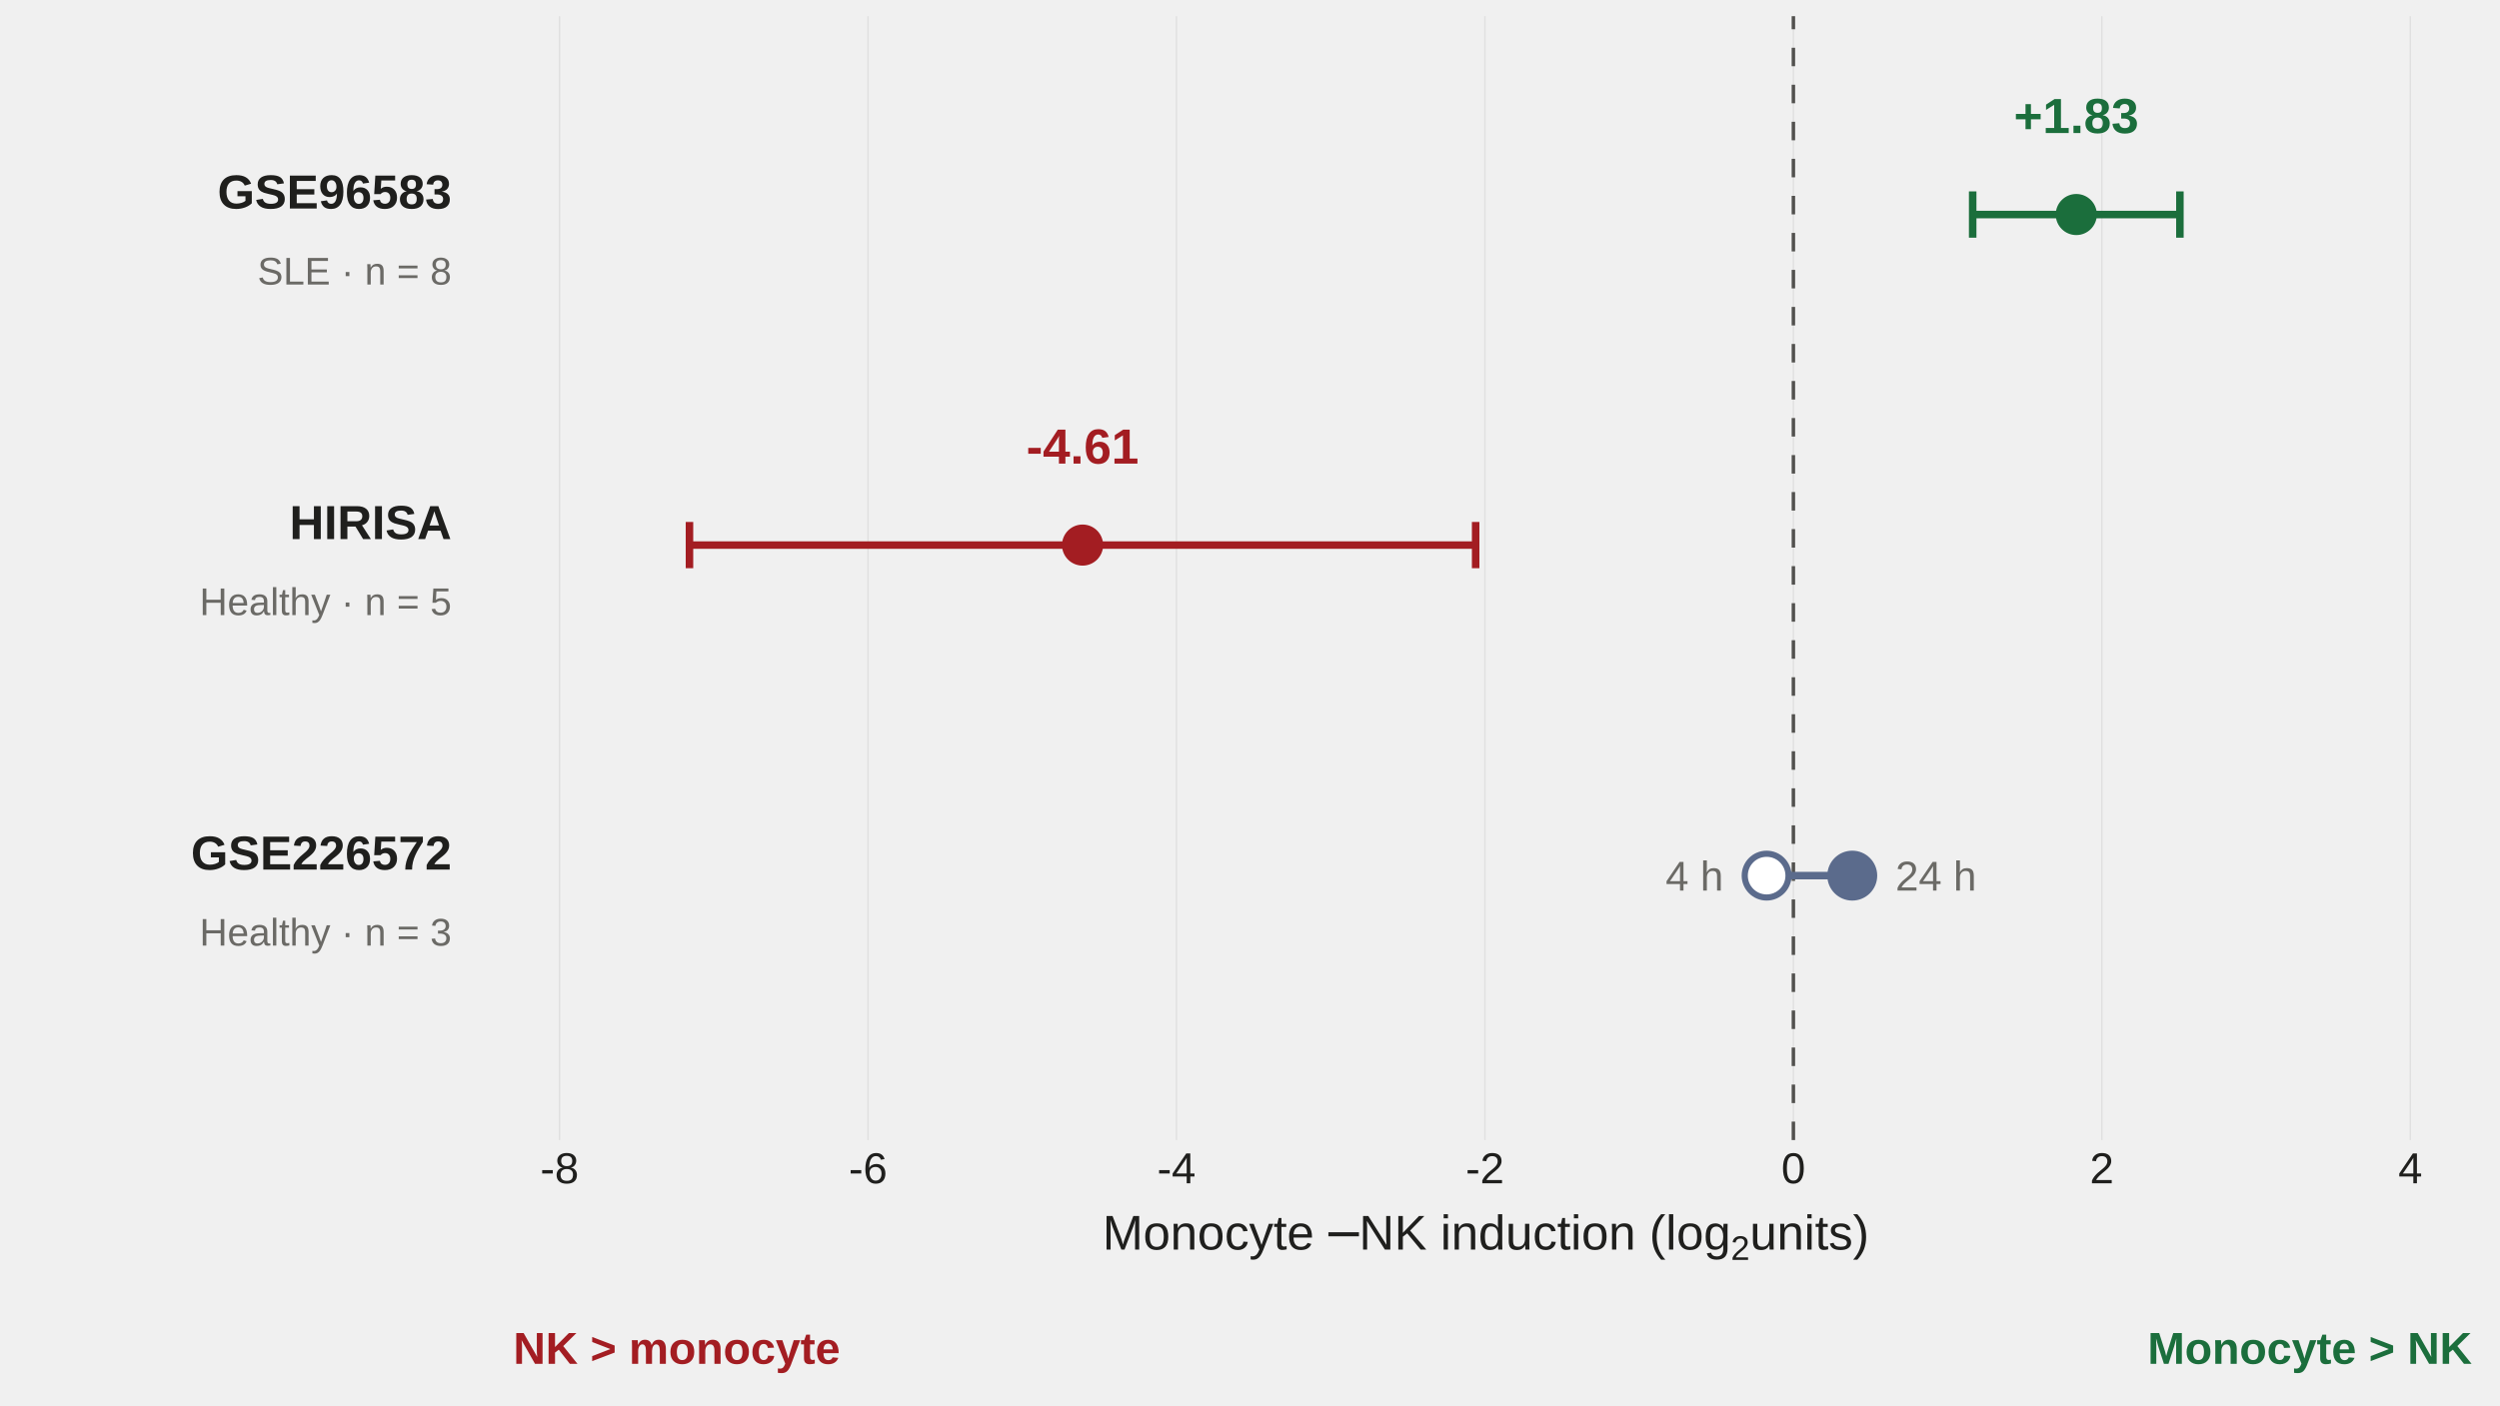
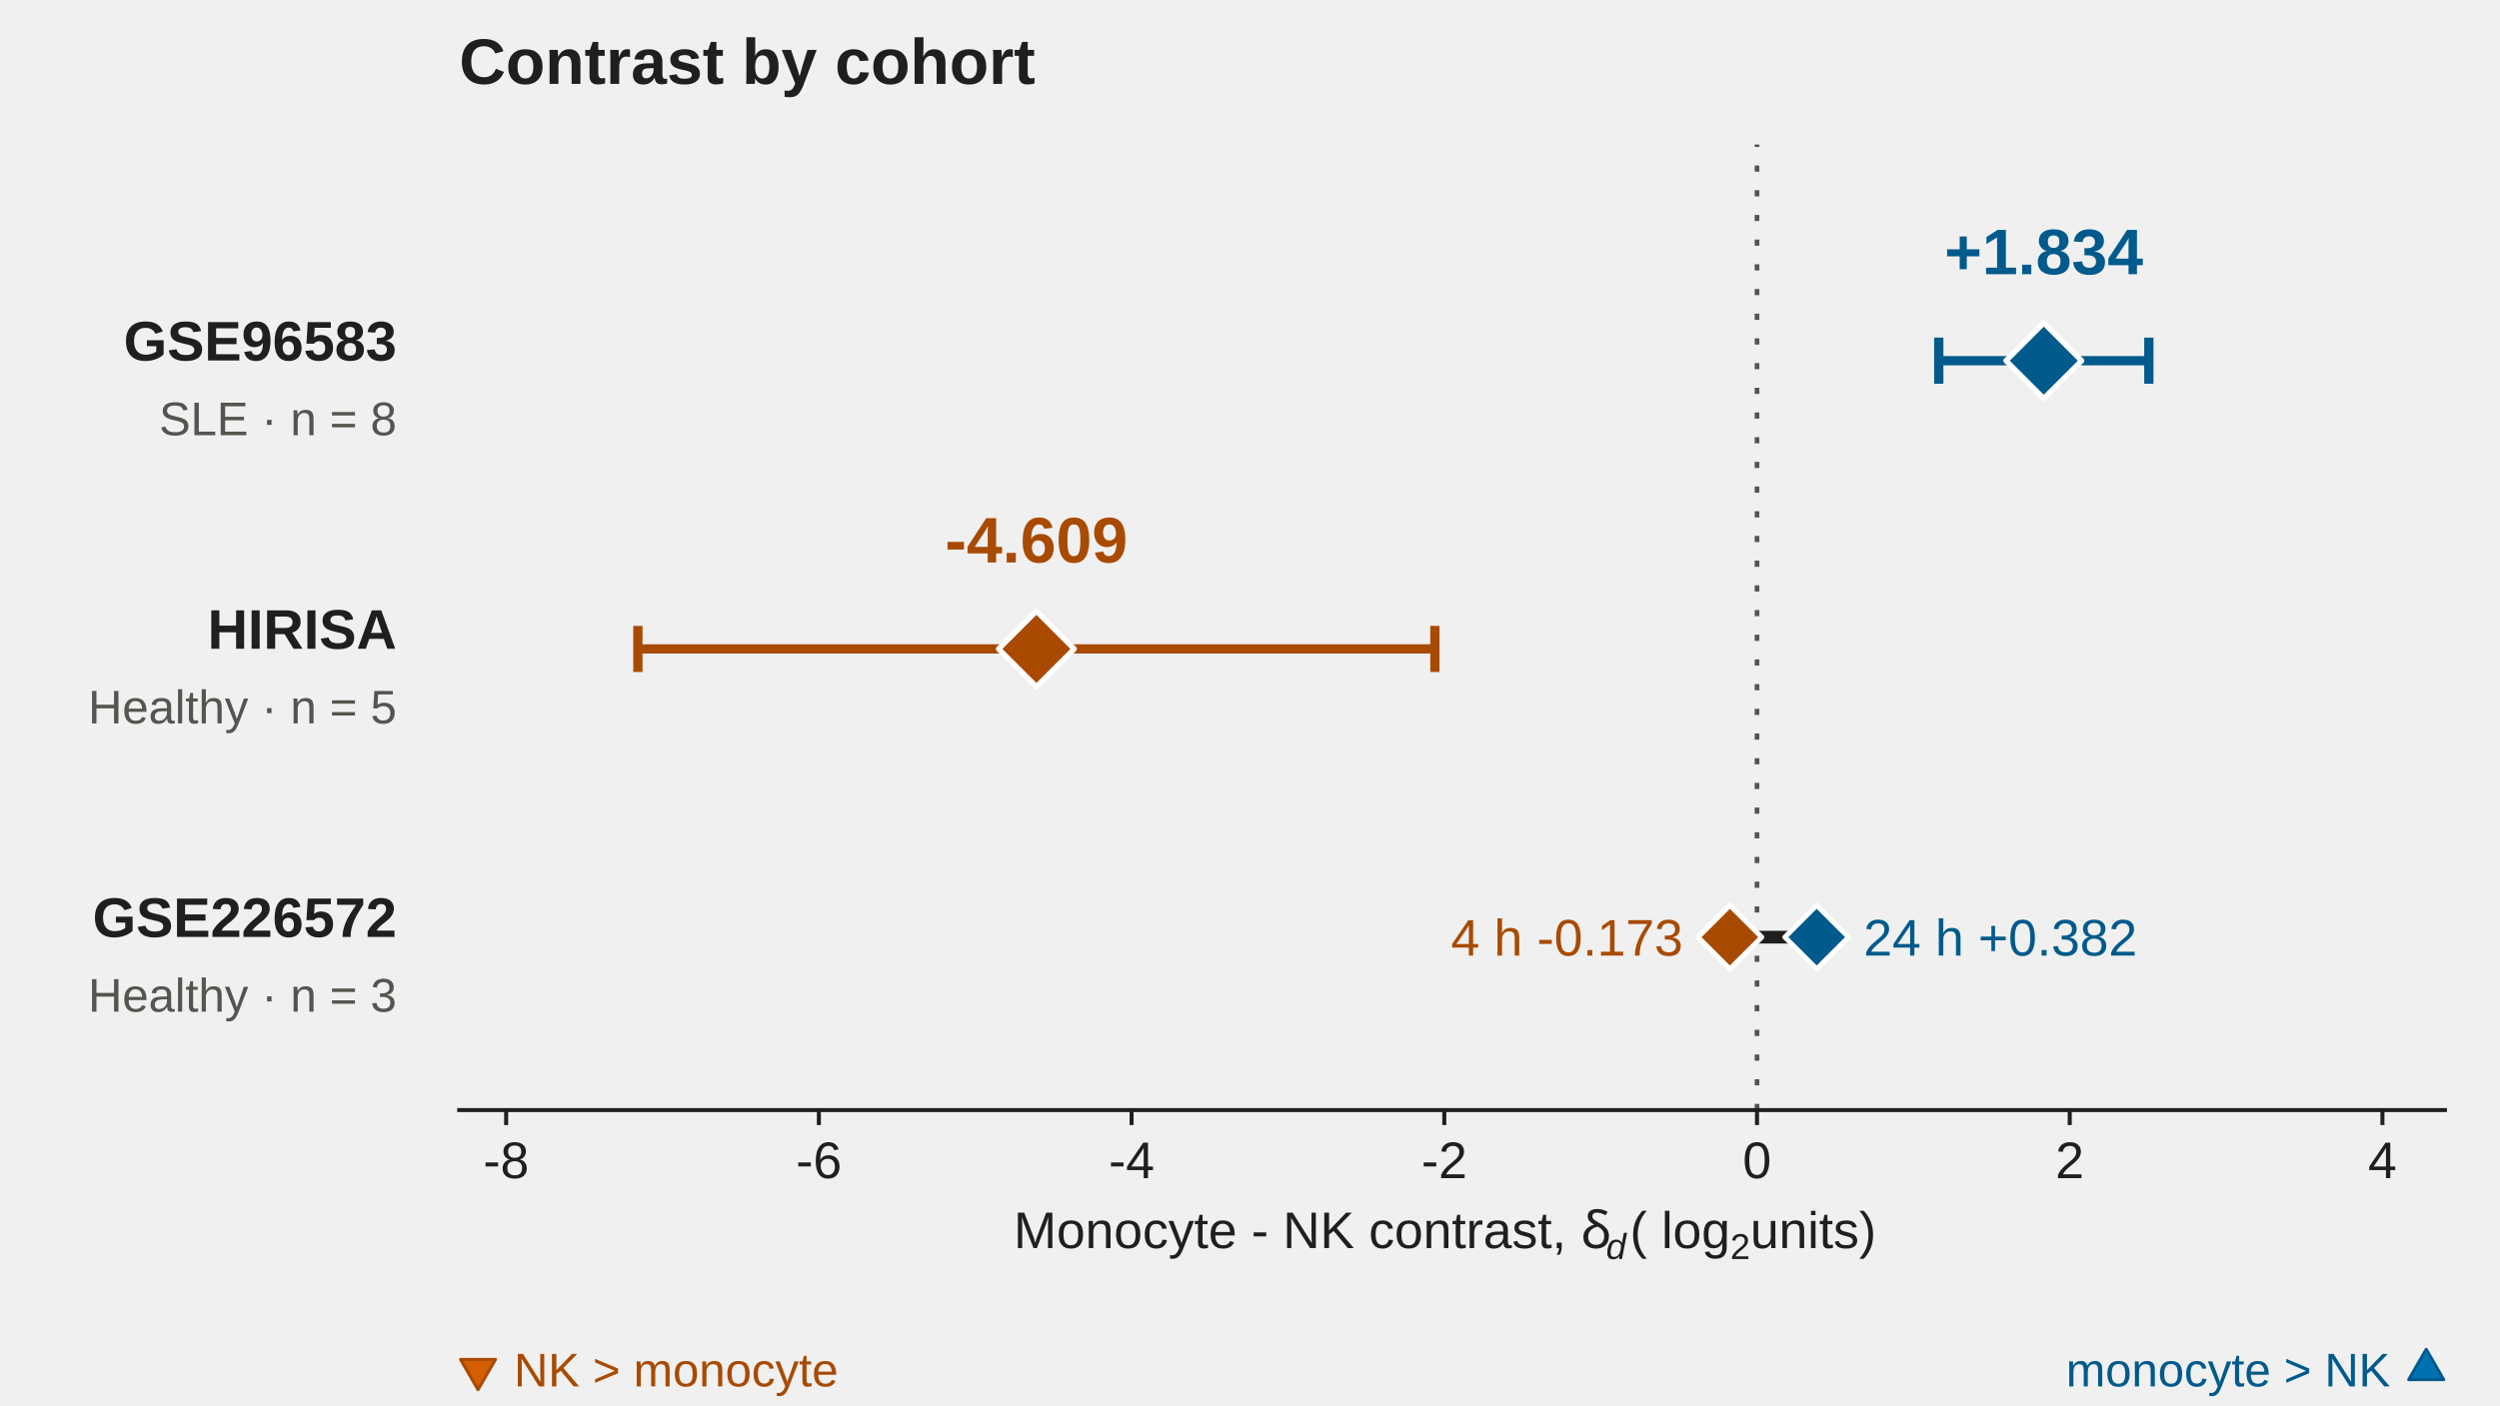
<svg xmlns="http://www.w3.org/2000/svg" width="921.60pt" height="518.40pt" viewBox="0 0 921.60 518.40">
  <g class="svglite">
    <defs>
      <style type="text/css">
    .svglite line, .svglite polyline, .svglite polygon, .svglite path, .svglite rect, .svglite circle {
      fill: none;
      stroke: #000000;
      stroke-linecap: round;
      stroke-linejoin: round;
      stroke-miterlimit: 10.00;
    }
    .svglite text {
      white-space: pre;
    }
    .svglite g.glyphgroup path {
      fill: inherit;
      stroke: none;
    }
  </style>
    </defs>
    <rect width="100%" height="100%" style="stroke: none; fill: none;" />
    <defs>
      <clipPath id="cpMC4wMHw5MjEuNjB8MC4wMHw1MTguNDA=">
        <rect x="0.00" y="0.00" width="921.60" height="518.40" />
      </clipPath>
    </defs>
    <g clip-path="url(#cpMC4wMHw5MjEuNjB8MC4wMHw1MTguNDA=)">
-       <rect x="-0" y="0" width="921.60" height="518.40" style="stroke-width: 0.97; stroke: none;" />
-       <rect x="189.29" y="5.98" width="722.35" height="414.60" style="stroke-width: 0.97; stroke: none;" />
-       <polyline points="206.35,420.58 206.35,5.98 " style="stroke-width: 0.53; stroke: #E0E0E0; stroke-linecap: butt;" />
-       <polyline points="320.11,420.58 320.11,5.98 " style="stroke-width: 0.53; stroke: #E0E0E0; stroke-linecap: butt;" />
-       <polyline points="433.86,420.58 433.86,5.98 " style="stroke-width: 0.53; stroke: #E0E0E0; stroke-linecap: butt;" />
-       <polyline points="547.62,420.58 547.62,5.98 " style="stroke-width: 0.53; stroke: #E0E0E0; stroke-linecap: butt;" />
-       <polyline points="661.38,420.58 661.38,5.98 " style="stroke-width: 0.53; stroke: #E0E0E0; stroke-linecap: butt;" />
-       <polyline points="775.13,420.58 775.13,5.98 " style="stroke-width: 0.53; stroke: #E0E0E0; stroke-linecap: butt;" />
-       <polyline points="888.89,420.58 888.89,5.98 " style="stroke-width: 0.53; stroke: #E0E0E0; stroke-linecap: butt;" />
-       <line x1="661.38" y1="420.58" x2="661.38" y2="5.98" style="stroke-width: 1.28; stroke: #52514E; stroke-dasharray: 6.83,6.83; stroke-linecap: butt;" />
-       <polyline points="803.92,87.68 803.92,70.61 " style="stroke-width: 2.77; stroke: #1B6E3C; stroke-linecap: butt;" />
-       <polyline points="803.92,79.14 727.50,79.14 " style="stroke-width: 2.77; stroke: #1B6E3C; stroke-linecap: butt;" />
-       <polyline points="727.50,87.68 727.50,70.61 " style="stroke-width: 2.77; stroke: #1B6E3C; stroke-linecap: butt;" />
-       <polyline points="544.20,209.62 544.20,192.55 " style="stroke-width: 2.77; stroke: #A31D22; stroke-linecap: butt;" />
-       <polyline points="544.20,201.08 254.27,201.08 " style="stroke-width: 2.77; stroke: #A31D22; stroke-linecap: butt;" />
-       <polyline points="254.27,209.62 254.27,192.55 " style="stroke-width: 2.77; stroke: #A31D22; stroke-linecap: butt;" />
-       <circle cx="765.71" cy="79.14" r="7.26" style="stroke-width: 0.64; stroke: #1B6E3C; fill: #1B6E3C;" />
-       <circle cx="399.24" cy="201.08" r="7.26" style="stroke-width: 0.64; stroke: #A31D22; fill: #A31D22;" />
-       <text x="765.71" y="49.08" text-anchor="middle" style="font-size: 18.21px; font-weight: bold;fill: #1B6E3C; font-family: &quot;Arial&quot;;" textLength="46.06px" lengthAdjust="spacingAndGlyphs">+1.83</text>
-       <text x="399.24" y="171.02" text-anchor="middle" style="font-size: 18.21px; font-weight: bold;fill: #A31D22; font-family: &quot;Arial&quot;;" textLength="41.50px" lengthAdjust="spacingAndGlyphs">-4.61</text>
-       <line x1="651.51" y1="323.02" x2="683.09" y2="323.02" style="stroke-width: 2.77; stroke: #5B6B8C; stroke-linecap: butt;" />
-       <circle cx="651.51" cy="323.02" r="8.07" style="stroke-width: 2.27; stroke: #5B6B8C; fill: #FFFFFF;" />
-       <circle cx="683.09" cy="323.02" r="8.07" style="stroke-width: 2.27; stroke: #5B6B8C; fill: #5B6B8C;" />
-       <text x="635.59" y="328.52" text-anchor="end" style="font-size: 15.36px;fill: #6B6A66; font-family: &quot;Arial&quot;;" textLength="21.36px" lengthAdjust="spacingAndGlyphs">4 h</text>
-       <text x="699.01" y="328.52" style="font-size: 15.36px;fill: #6B6A66; font-family: &quot;Arial&quot;;" textLength="29.91px" lengthAdjust="spacingAndGlyphs">24 h</text>
-       <text x="166.54" y="76.92" text-anchor="end" style="font-size: 17.64px; font-weight: bold;fill: #1F1F1D; font-family: &quot;Arial&quot;;" textLength="86.31px" lengthAdjust="spacingAndGlyphs">GSE96583</text>
-       <text x="166.54" y="198.86" text-anchor="end" style="font-size: 17.64px; font-weight: bold;fill: #1F1F1D; font-family: &quot;Arial&quot;;" textLength="59.78px" lengthAdjust="spacingAndGlyphs">HIRISA</text>
-       <text x="166.54" y="320.80" text-anchor="end" style="font-size: 17.64px; font-weight: bold;fill: #1F1F1D; font-family: &quot;Arial&quot;;" textLength="96.12px" lengthAdjust="spacingAndGlyphs">GSE226572</text>
-       <text x="166.54" y="104.96" text-anchor="end" style="font-size: 14.23px;fill: #6B6A66; font-family: &quot;Arial&quot;;" textLength="71.53px" lengthAdjust="spacingAndGlyphs">SLE · n = 8</text>
-       <text x="166.54" y="226.90" text-anchor="end" style="font-size: 14.23px;fill: #6B6A66; font-family: &quot;Arial&quot;;" textLength="92.86px" lengthAdjust="spacingAndGlyphs">Healthy · n = 5</text>
-       <text x="166.54" y="348.84" text-anchor="end" style="font-size: 14.23px;fill: #6B6A66; font-family: &quot;Arial&quot;;" textLength="92.86px" lengthAdjust="spacingAndGlyphs">Healthy · n = 3</text>
-       <text x="189.29" y="503.12" style="font-size: 16.50px; font-weight: bold;fill: #A31D22; font-family: &quot;Arial&quot;;" textLength="120.56px" lengthAdjust="spacingAndGlyphs">NK &gt; monocyte</text>
-       <text x="911.64" y="503.12" text-anchor="end" style="font-size: 16.50px; font-weight: bold;fill: #1B6E3C; font-family: &quot;Arial&quot;;" textLength="119.64px" lengthAdjust="spacingAndGlyphs">Monocyte &gt; NK</text>
-       <text x="206.35" y="436.52" text-anchor="middle" style="font-size: 16.00px;fill: #1F1F1D; font-family: &quot;Arial&quot;;" textLength="14.23px" lengthAdjust="spacingAndGlyphs">-8</text>
-       <text x="320.11" y="436.52" text-anchor="middle" style="font-size: 16.00px;fill: #1F1F1D; font-family: &quot;Arial&quot;;" textLength="14.23px" lengthAdjust="spacingAndGlyphs">-6</text>
-       <text x="433.86" y="436.52" text-anchor="middle" style="font-size: 16.00px;fill: #1F1F1D; font-family: &quot;Arial&quot;;" textLength="14.23px" lengthAdjust="spacingAndGlyphs">-4</text>
-       <text x="547.62" y="436.52" text-anchor="middle" style="font-size: 16.00px;fill: #1F1F1D; font-family: &quot;Arial&quot;;" textLength="14.23px" lengthAdjust="spacingAndGlyphs">-2</text>
-       <text x="661.38" y="436.52" text-anchor="middle" style="font-size: 16.00px;fill: #1F1F1D; font-family: &quot;Arial&quot;;" textLength="8.91px" lengthAdjust="spacingAndGlyphs">0</text>
-       <text x="775.13" y="436.52" text-anchor="middle" style="font-size: 16.00px;fill: #1F1F1D; font-family: &quot;Arial&quot;;" textLength="8.91px" lengthAdjust="spacingAndGlyphs">2</text>
-       <text x="888.89" y="436.52" text-anchor="middle" style="font-size: 16.00px;fill: #1F1F1D; font-family: &quot;Arial&quot;;" textLength="8.91px" lengthAdjust="spacingAndGlyphs">4</text>
-       <text x="406.60" y="460.97" style="font-size: 18.00px;fill: #1F1F1D; font-family: &quot;Arial&quot;;" textLength="78.06px" lengthAdjust="spacingAndGlyphs">Monocyte</text>
-       <text x="487.99" y="460.97" style="font-size: 18.00px;fill: #1F1F1D; font-family: &quot;Symbol&quot;;" textLength="9.88px" lengthAdjust="spacingAndGlyphs">−</text>
-       <text x="501.20" y="460.97" style="font-size: 18.00px;fill: #1F1F1D; font-family: &quot;Arial&quot;;" textLength="113.08px" lengthAdjust="spacingAndGlyphs">NK induction (</text>
-       <text x="614.28" y="460.97" style="font-size: 18.00px;fill: #1F1F1D; font-family: &quot;Arial&quot;;" textLength="4.00px" lengthAdjust="spacingAndGlyphs">l</text>
-       <text x="618.28" y="460.97" style="font-size: 18.00px;fill: #1F1F1D; font-family: &quot;Arial&quot;;" textLength="10.02px" lengthAdjust="spacingAndGlyphs">o</text>
-       <text x="628.29" y="460.97" style="font-size: 18.00px;fill: #1F1F1D; font-family: &quot;Arial&quot;;" textLength="10.02px" lengthAdjust="spacingAndGlyphs">g</text>
-       <text x="638.29" y="464.79" style="font-size: 12.60px;fill: #1F1F1D; font-family: &quot;Arial&quot;;" textLength="7.00px" lengthAdjust="spacingAndGlyphs">2</text>
-       <text x="645.30" y="460.97" style="font-size: 18.00px;fill: #1F1F1D; font-family: &quot;Arial&quot;;" textLength="49.03px" lengthAdjust="spacingAndGlyphs"> units)</text>
+       <rect x="0.00" y="0.00" width="921.60" height="518.40" style="stroke-width: 1.84; stroke: none;" />
+       <rect x="169.36" y="53.31" width="732.31" height="356.20" style="stroke-width: 1.84; stroke: none;" />
+       <line x1="647.96" y1="409.51" x2="647.96" y2="53.31" style="stroke-width: 1.71; stroke: #55544F; stroke-dasharray: 2.28,6.83; stroke-linecap: butt;" />
+       <polyline points="792.47,141.56 792.47,124.55 " style="stroke-width: 3.41; stroke: #005A8C; stroke-linecap: butt;" />
+       <polyline points="792.47,133.06 715.00,133.06 " style="stroke-width: 3.41; stroke: #005A8C; stroke-linecap: butt;" />
+       <polyline points="715.00,141.56 715.00,124.55 " style="stroke-width: 3.41; stroke: #005A8C; stroke-linecap: butt;" />
+       <polyline points="529.17,247.89 529.17,230.88 " style="stroke-width: 3.41; stroke: #A84A00; stroke-linecap: butt;" />
+       <polyline points="529.17,239.39 235.24,239.39 " style="stroke-width: 3.41; stroke: #A84A00; stroke-linecap: butt;" />
+       <polyline points="235.24,247.89 235.24,230.88 " style="stroke-width: 3.41; stroke: #A84A00; stroke-linecap: butt;" />
+       <polygon points="753.73,147.00 767.68,133.06 753.73,119.11 739.79,133.06 " style="stroke-width: 1.98; stroke: #FFFFFF; fill: #005A8C;" />
+       <polygon points="382.21,253.33 396.15,239.39 382.21,225.44 368.26,239.39 " style="stroke-width: 1.98; stroke: #FFFFFF; fill: #A84A00;" />
+       <text x="753.73" y="101.16" text-anchor="middle" style="font-size: 23.75px; font-weight: bold;fill: #005A8C; font-family: &quot;Arial&quot;;" textLength="73.27px" lengthAdjust="spacingAndGlyphs">+1.834</text>
+       <text x="382.21" y="207.49" text-anchor="middle" style="font-size: 23.75px; font-weight: bold;fill: #A84A00; font-family: &quot;Arial&quot;;" textLength="67.31px" lengthAdjust="spacingAndGlyphs">-4.609</text>
+       <line x1="637.96" y1="345.72" x2="669.97" y2="345.72" style="stroke-width: 4.69; stroke: #1F1F1D; stroke-linecap: butt;" />
+       <polygon points="637.96,357.46 649.71,345.72 637.96,333.97 626.22,345.72 " style="stroke-width: 1.84; stroke: #FFFFFF; fill: #A84A00;" />
+       <polygon points="669.97,357.46 681.71,345.72 669.97,333.97 658.23,345.72 " style="stroke-width: 1.84; stroke: #FFFFFF; fill: #005A8C;" />
+       <text x="620.67" y="352.52" text-anchor="end" style="font-size: 19.00px;fill: #A84A00; font-family: &quot;Arial&quot;;" textLength="85.55px" lengthAdjust="spacingAndGlyphs">4 h -0.173</text>
+       <text x="687.27" y="352.52" style="font-size: 19.00px;fill: #005A8C; font-family: &quot;Arial&quot;;" textLength="100.88px" lengthAdjust="spacingAndGlyphs">24 h +0.382</text>
+       <text x="146.30" y="132.98" text-anchor="end" style="font-size: 20.58px; font-weight: bold;fill: #1F1F1D; font-family: &quot;Arial&quot;;" textLength="100.62px" lengthAdjust="spacingAndGlyphs">GSE96583</text>
+       <text x="146.30" y="239.31" text-anchor="end" style="font-size: 20.58px; font-weight: bold;fill: #1F1F1D; font-family: &quot;Arial&quot;;" textLength="69.73px" lengthAdjust="spacingAndGlyphs">HIRISA</text>
+       <text x="146.30" y="345.64" text-anchor="end" style="font-size: 20.58px; font-weight: bold;fill: #1F1F1D; font-family: &quot;Arial&quot;;" textLength="112.06px" lengthAdjust="spacingAndGlyphs">GSE226572</text>
+       <text x="146.30" y="160.55" text-anchor="end" style="font-size: 17.42px;fill: #55544F; font-family: &quot;Arial&quot;;" textLength="87.62px" lengthAdjust="spacingAndGlyphs">SLE · n = 8</text>
+       <text x="146.30" y="266.88" text-anchor="end" style="font-size: 17.42px;fill: #55544F; font-family: &quot;Arial&quot;;" textLength="113.75px" lengthAdjust="spacingAndGlyphs">Healthy · n = 5</text>
+       <text x="146.30" y="373.21" text-anchor="end" style="font-size: 17.42px;fill: #55544F; font-family: &quot;Arial&quot;;" textLength="113.75px" lengthAdjust="spacingAndGlyphs">Healthy · n = 3</text>
+       <polygon points="176.28,512.66 182.74,501.49 169.83,501.49 " style="stroke-width: 1.13; stroke: #A84A00; fill: #D55E00;" />
+       <text x="189.55" y="511.44" style="font-size: 17.42px;fill: #A84A00; font-family: &quot;Arial&quot;;" textLength="119.53px" lengthAdjust="spacingAndGlyphs">NK &gt; monocyte</text>
+       <polygon points="894.76,497.76 901.21,508.94 888.30,508.94 " style="stroke-width: 1.13; stroke: #005A8C; fill: #0072B2;" />
+       <text x="881.49" y="511.44" text-anchor="end" style="font-size: 17.42px;fill: #005A8C; font-family: &quot;Arial&quot;;" textLength="119.53px" lengthAdjust="spacingAndGlyphs">monocyte &gt; NK</text>
+       <polyline points="169.36,409.51 901.67,409.51 " style="stroke-width: 1.49; stroke: #1F1F1D; stroke-linecap: square;" />
+       <polyline points="186.66,415.03 186.66,409.51 " style="stroke-width: 1.49; stroke: #1F1F1D; stroke-linecap: butt;" />
+       <polyline points="301.99,415.03 301.99,409.51 " style="stroke-width: 1.49; stroke: #1F1F1D; stroke-linecap: butt;" />
+       <polyline points="417.31,415.03 417.31,409.51 " style="stroke-width: 1.49; stroke: #1F1F1D; stroke-linecap: butt;" />
+       <polyline points="532.64,415.03 532.64,409.51 " style="stroke-width: 1.49; stroke: #1F1F1D; stroke-linecap: butt;" />
+       <polyline points="647.96,415.03 647.96,409.51 " style="stroke-width: 1.49; stroke: #1F1F1D; stroke-linecap: butt;" />
+       <polyline points="763.29,415.03 763.29,409.51 " style="stroke-width: 1.49; stroke: #1F1F1D; stroke-linecap: butt;" />
+       <polyline points="878.61,415.03 878.61,409.51 " style="stroke-width: 1.49; stroke: #1F1F1D; stroke-linecap: butt;" />
+       <text x="186.66" y="434.62" text-anchor="middle" style="font-size: 19.00px;fill: #1F1F1D; font-family: &quot;Arial&quot;;" textLength="16.89px" lengthAdjust="spacingAndGlyphs">-8</text>
+       <text x="301.99" y="434.62" text-anchor="middle" style="font-size: 19.00px;fill: #1F1F1D; font-family: &quot;Arial&quot;;" textLength="16.89px" lengthAdjust="spacingAndGlyphs">-6</text>
+       <text x="417.31" y="434.62" text-anchor="middle" style="font-size: 19.00px;fill: #1F1F1D; font-family: &quot;Arial&quot;;" textLength="16.89px" lengthAdjust="spacingAndGlyphs">-4</text>
+       <text x="532.64" y="434.62" text-anchor="middle" style="font-size: 19.00px;fill: #1F1F1D; font-family: &quot;Arial&quot;;" textLength="16.89px" lengthAdjust="spacingAndGlyphs">-2</text>
+       <text x="647.96" y="434.62" text-anchor="middle" style="font-size: 19.00px;fill: #1F1F1D; font-family: &quot;Arial&quot;;" textLength="10.56px" lengthAdjust="spacingAndGlyphs">0</text>
+       <text x="763.29" y="434.62" text-anchor="middle" style="font-size: 19.00px;fill: #1F1F1D; font-family: &quot;Arial&quot;;" textLength="10.56px" lengthAdjust="spacingAndGlyphs">2</text>
+       <text x="878.61" y="434.62" text-anchor="middle" style="font-size: 19.00px;fill: #1F1F1D; font-family: &quot;Arial&quot;;" textLength="10.56px" lengthAdjust="spacingAndGlyphs">4</text>
+       <text x="373.83" y="460.43" style="font-size: 19.00px;fill: #1F1F1D; font-family: &quot;Arial&quot;;" textLength="209.06px" lengthAdjust="spacingAndGlyphs">Monocyte - NK contrast, </text>
+       <text x="582.90" y="460.43" style="font-size: 19.00px;fill: #1F1F1D; font-family: &quot;Symbol&quot;;" textLength="9.39px" lengthAdjust="spacingAndGlyphs">δ</text>
+       <text x="592.29" y="464.43" style="font-size: 13.30px; font-style: italic;fill: #1F1F1D; font-family: &quot;Arial&quot;;" textLength="7.39px" lengthAdjust="spacingAndGlyphs">d</text>
+       <text x="601.11" y="460.43" style="font-size: 19.00px;fill: #1F1F1D; font-family: &quot;Arial&quot;;" textLength="11.61px" lengthAdjust="spacingAndGlyphs"> (</text>
+       <text x="612.72" y="460.43" style="font-size: 19.00px;fill: #1F1F1D; font-family: &quot;Arial&quot;;" textLength="4.22px" lengthAdjust="spacingAndGlyphs">l</text>
+       <text x="616.94" y="460.43" style="font-size: 19.00px;fill: #1F1F1D; font-family: &quot;Arial&quot;;" textLength="10.56px" lengthAdjust="spacingAndGlyphs">o</text>
+       <text x="627.51" y="460.43" style="font-size: 19.00px;fill: #1F1F1D; font-family: &quot;Arial&quot;;" textLength="10.56px" lengthAdjust="spacingAndGlyphs">g</text>
+       <text x="638.08" y="464.47" style="font-size: 13.30px;fill: #1F1F1D; font-family: &quot;Arial&quot;;" textLength="7.39px" lengthAdjust="spacingAndGlyphs">2</text>
+       <text x="645.47" y="460.43" style="font-size: 19.00px;fill: #1F1F1D; font-family: &quot;Arial&quot;;" textLength="51.73px" lengthAdjust="spacingAndGlyphs"> units)</text>
+       <text x="169.36" y="30.95" style="font-size: 23.75px; font-weight: bold;fill: #1F1F1D; font-family: &quot;Arial&quot;;" textLength="212.38px" lengthAdjust="spacingAndGlyphs">Contrast by cohort</text>
    </g>
  </g>
</svg>
